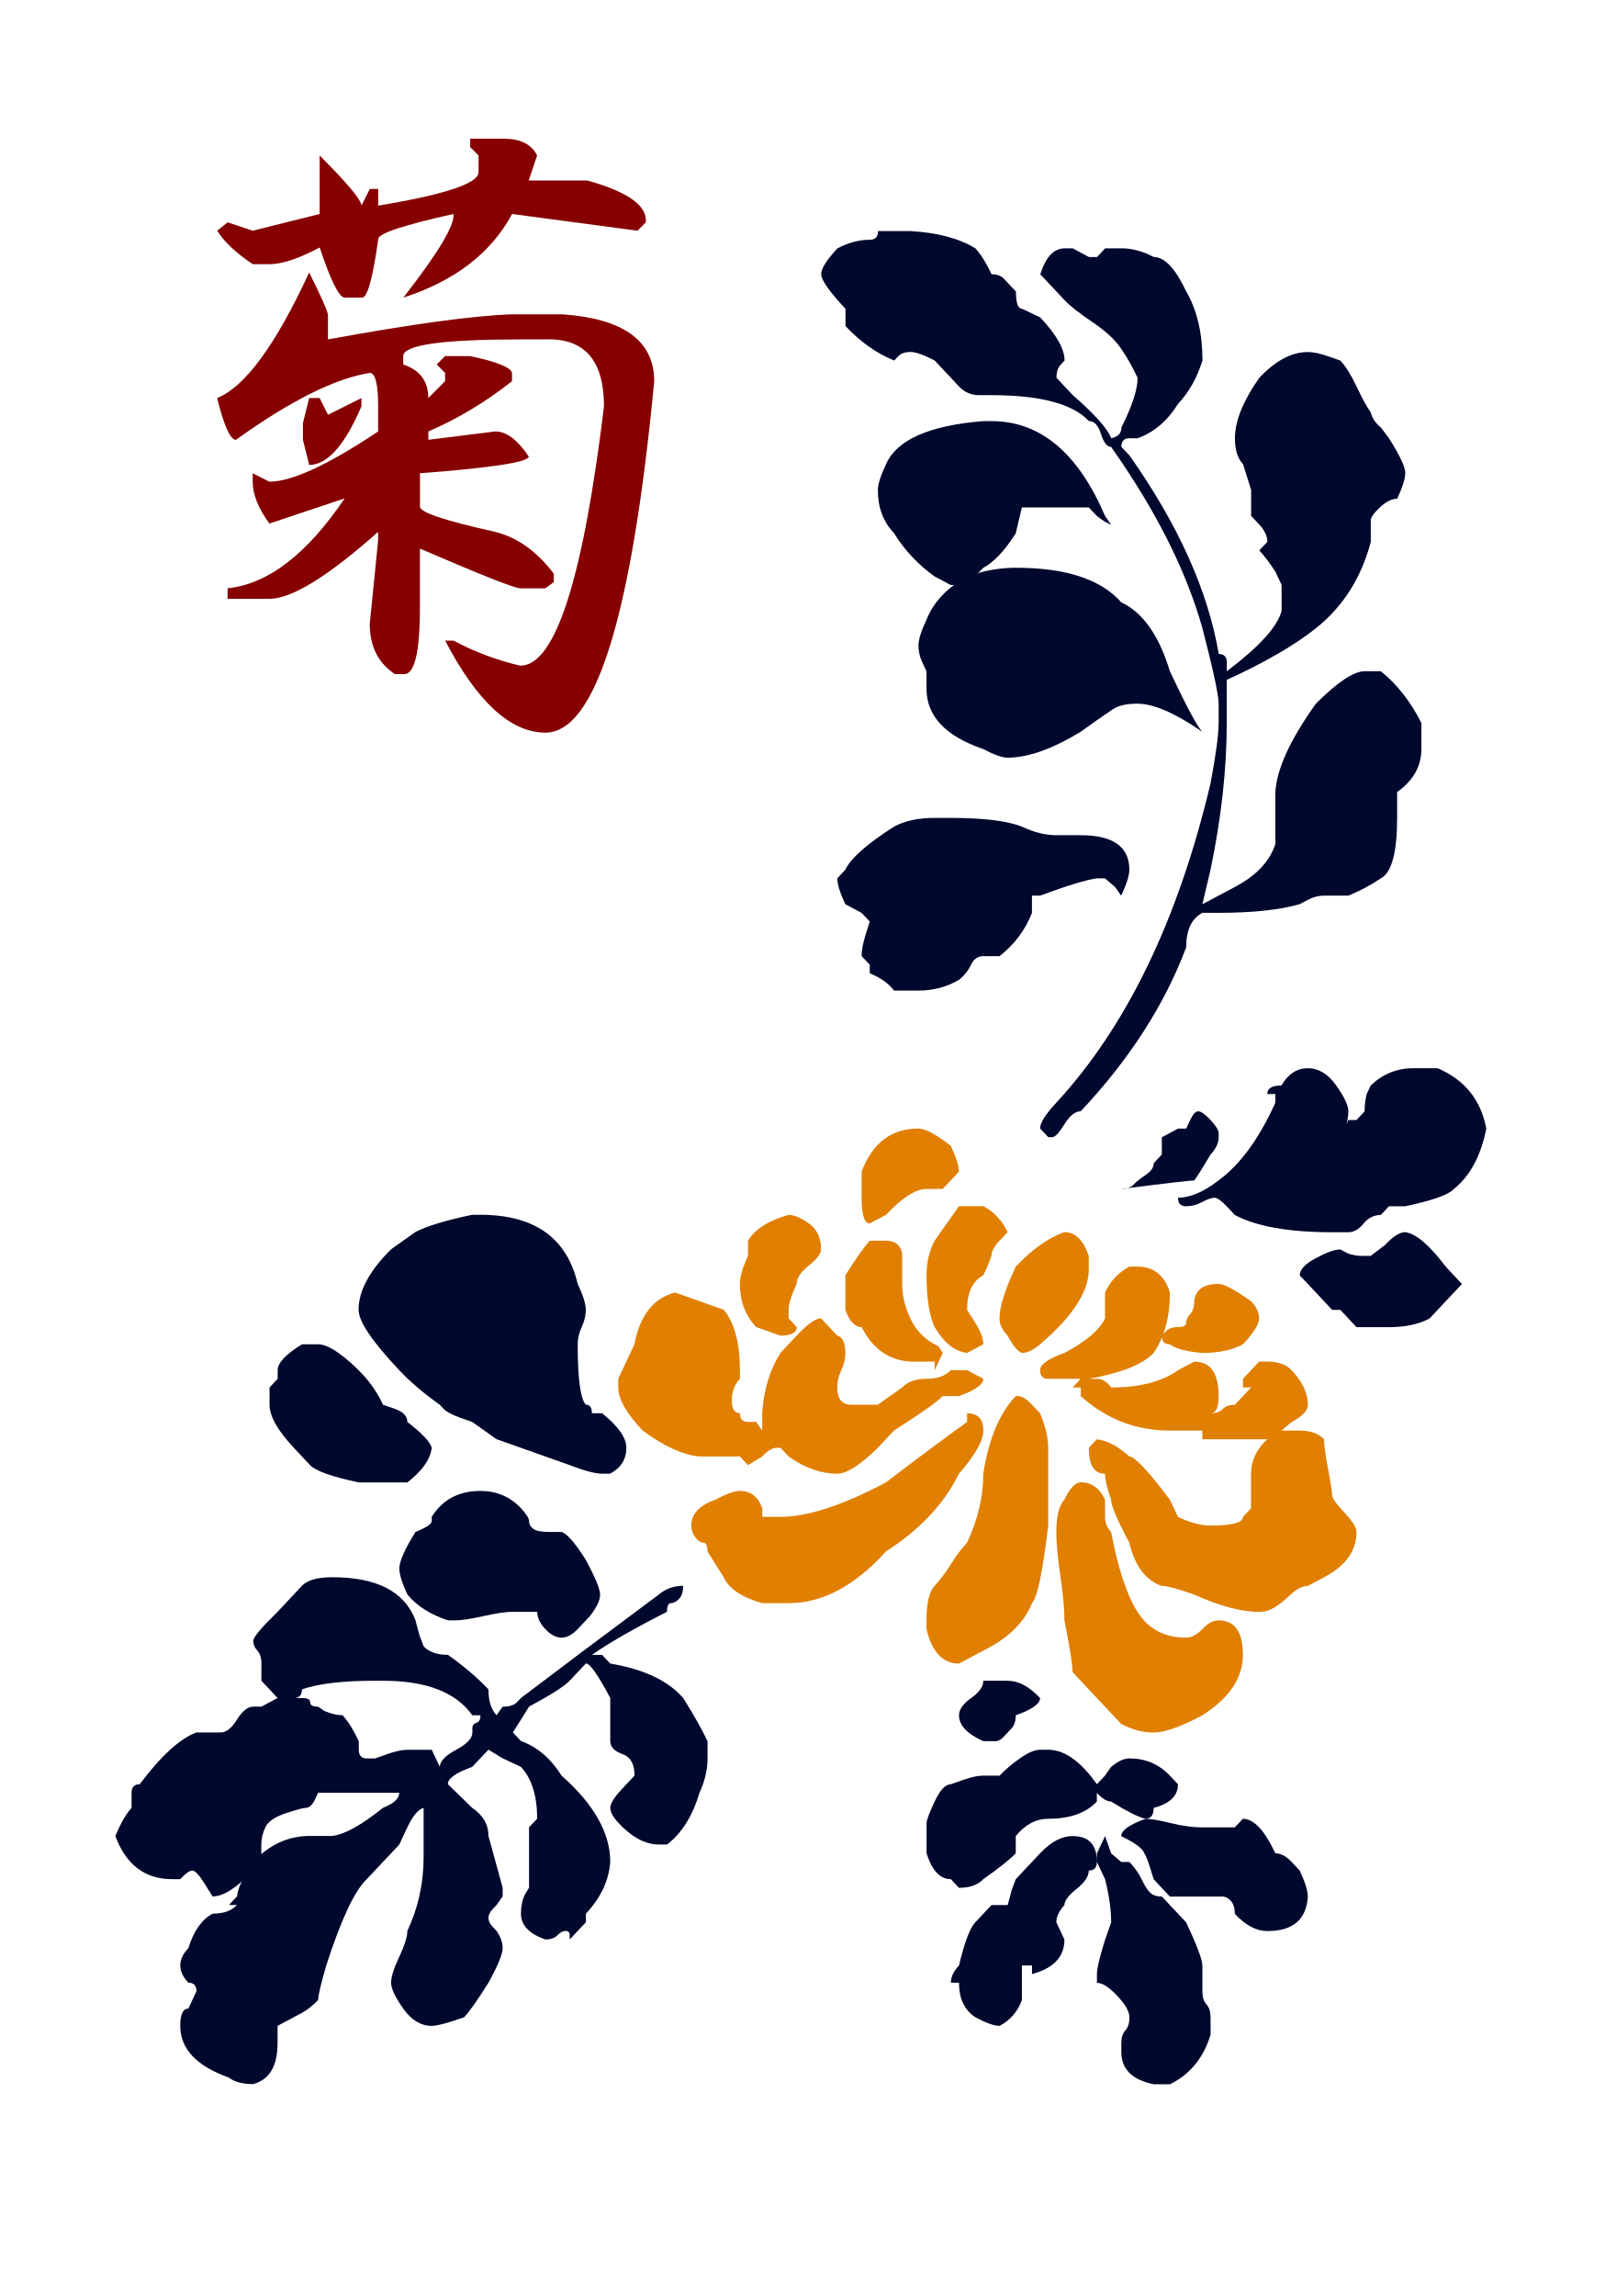
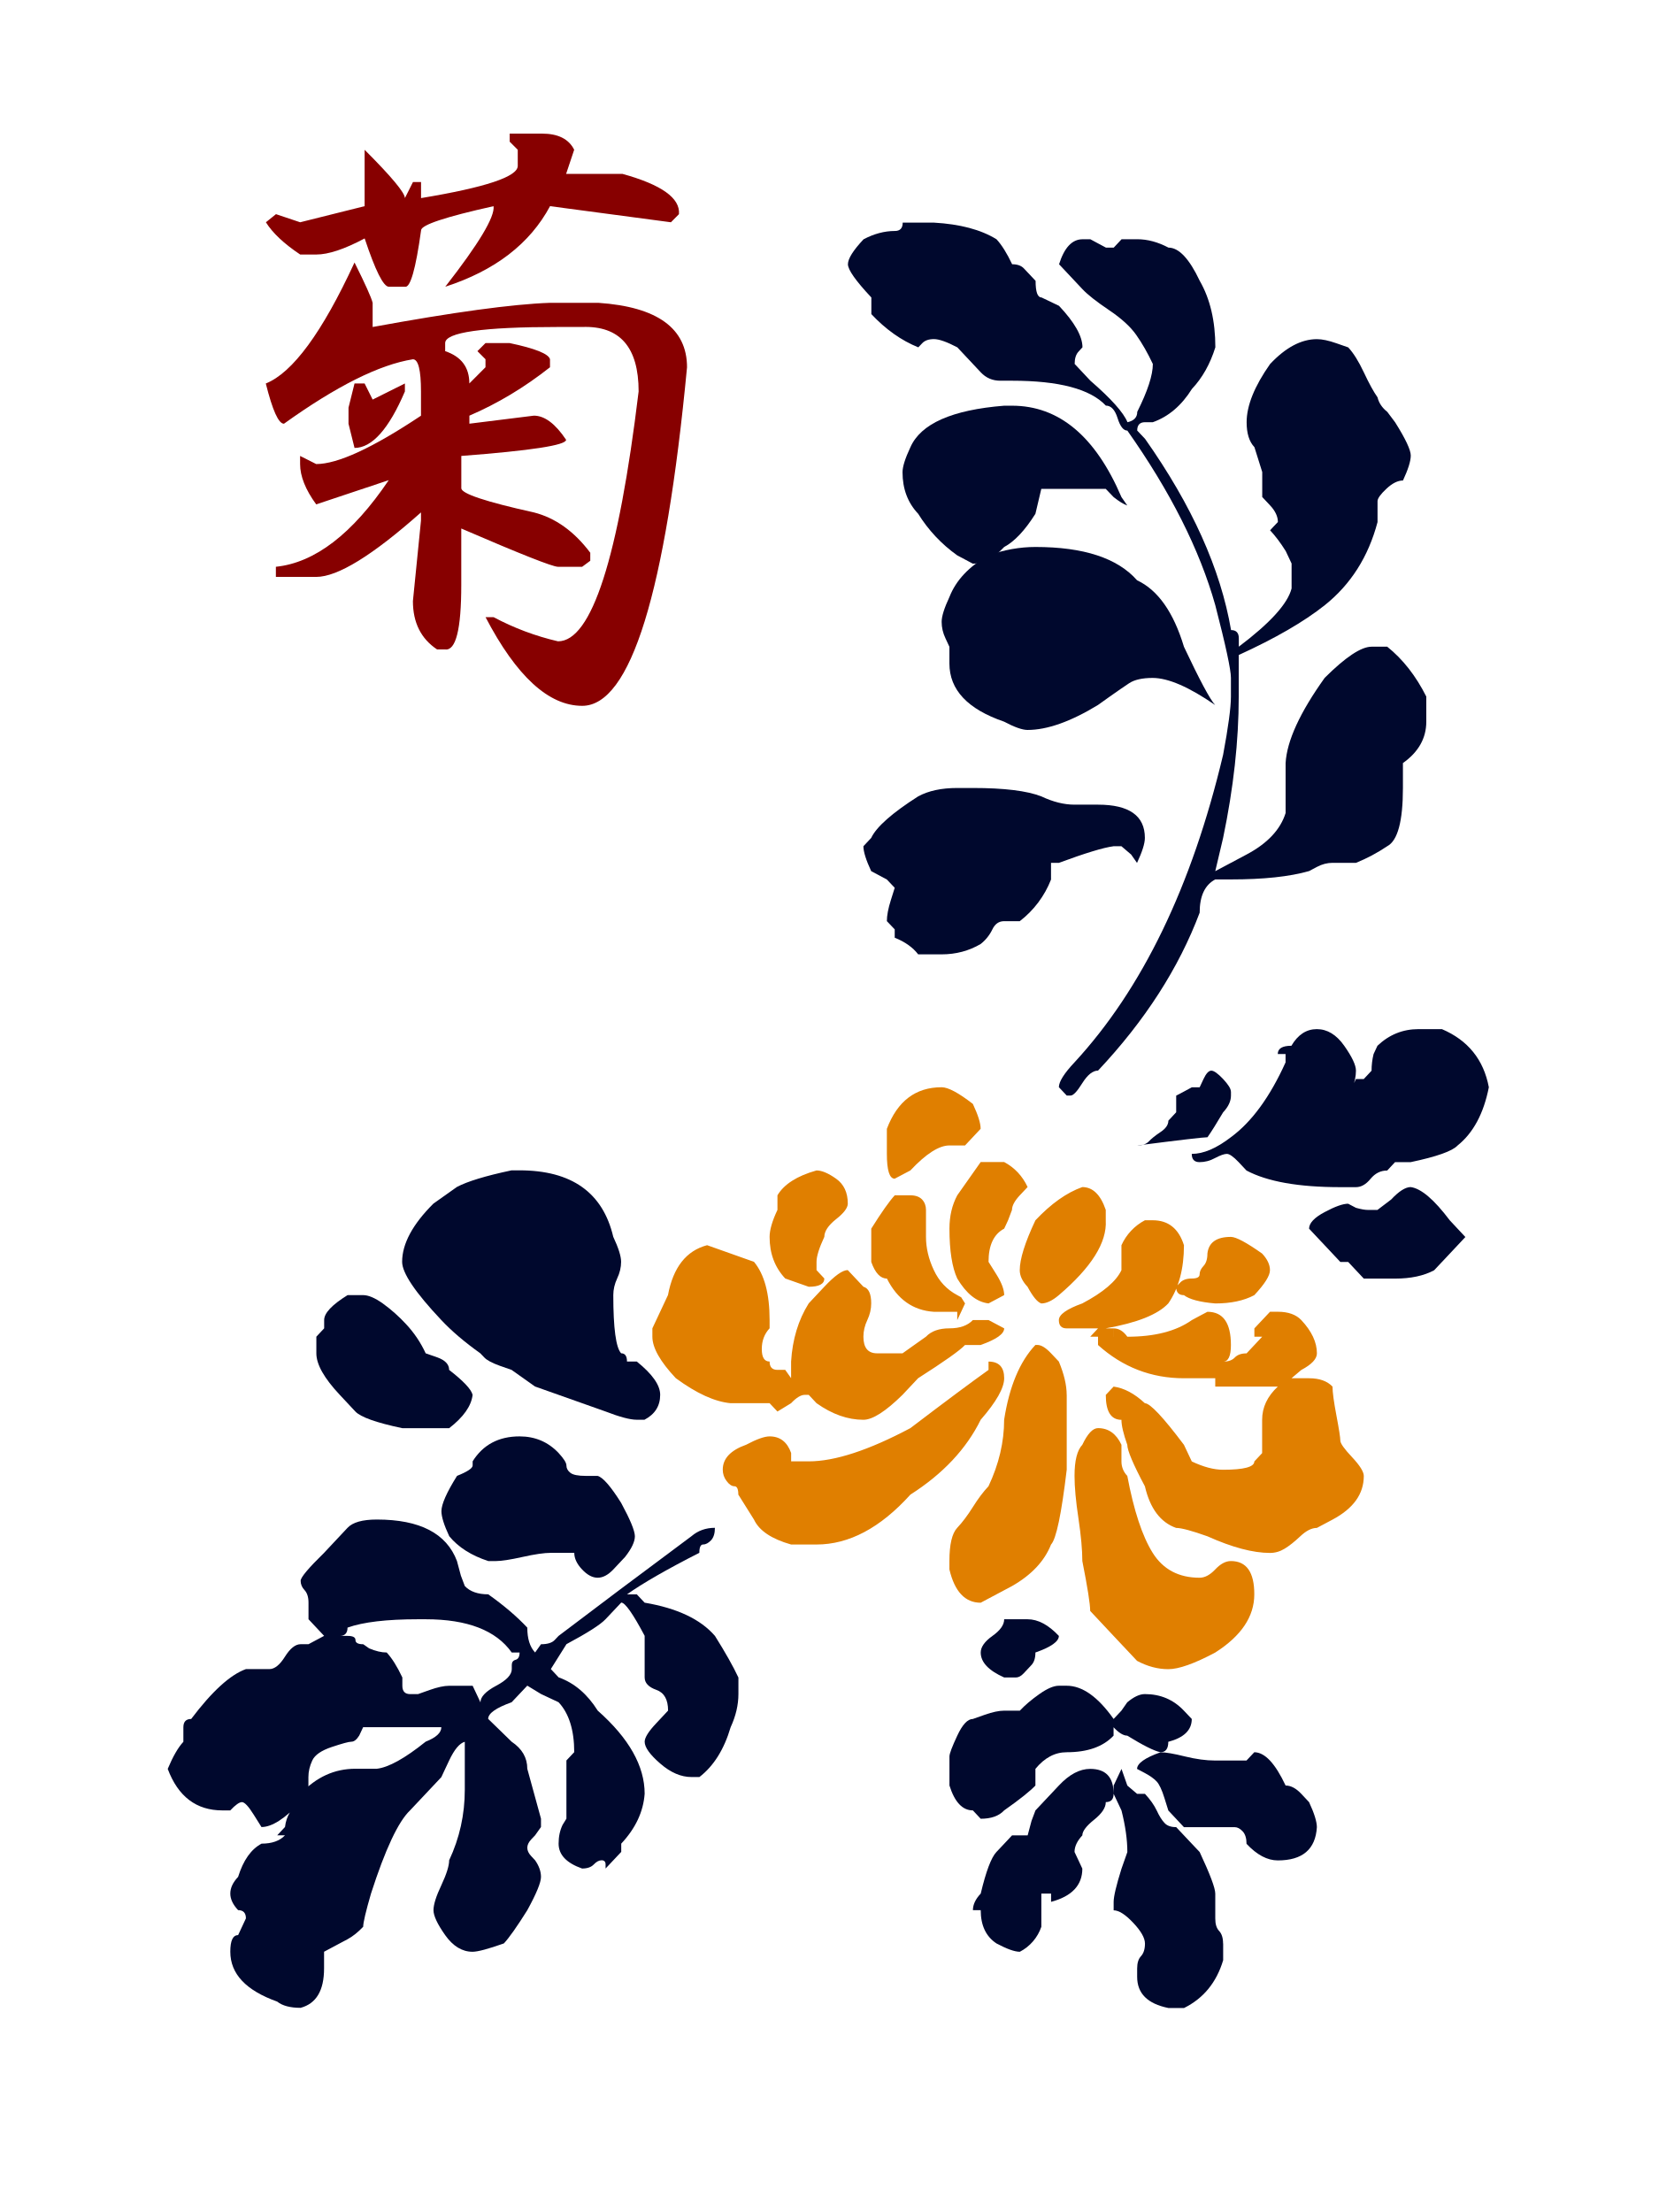
- <svg xmlns="http://www.w3.org/2000/svg" viewBox="0 0 139.764 200">
+ <svg xmlns="http://www.w3.org/2000/svg" viewBox="0 0 139.764 200" height="400" width="300">
  <path d="M35.492 123.862c0-.496-.355-.875-1.06-1.13l-1.062-.37a9.953 9.953 0 00-1.766-2.63 14.108 14.108 0 00-2.118-1.883c-.705-.5-1.298-.75-1.766-.75h-1.411c-1.416.879-2.118 1.625-2.118 2.254v.75l-.706.754v1.505c0 1.004.706 2.25 2.118 3.755l1.411 1.508c.472.5 1.88 1.008 4.239 1.504h4.243c1.294-1.004 2.004-2.008 2.117-3.012-.12-.504-.827-1.25-2.121-2.255zM61.643 151.67c-.468-1.004-1.178-2.258-2.118-3.758-1.298-1.505-3.42-2.509-6.36-3.005l-.706-.754h-.883c1.412-1 3.59-2.255 6.538-3.755 0-.5.113-.754.35-.754.235 0 .468-.13.706-.375.234-.25.351-.625.351-1.13-.826 0-1.532.255-2.121.759-4.707 3.5-8.716 6.505-12.015 9.014l-.35.37c-.239.255-.654.384-1.239.384l-.532.746c-.472-.5-.706-1.246-.706-2.25-.944-1.005-2.118-2.009-3.533-3.01-.944 0-1.654-.253-2.118-.75l-.354-.939-.355-1.323c-.944-2.5-3.356-3.75-7.244-3.75-1.299 0-2.182.25-2.65.75l-2.117 2.258c-1.412 1.38-2.122 2.222-2.122 2.529 0 .314.117.597.355.847.234.254.355.629.355 1.13v1.5l1.412 1.504-1.412.754h-.71c-.471 0-.943.371-1.415 1.121-.472.754-.94 1.13-1.412 1.13h-2.121c-1.412.504-3.061 2.008-4.949 4.509-.472 0-.706.254-.706.754v1.31c-.472.505-.943 1.323-1.415 2.449.94 2.508 2.589 3.755 4.948 3.755h.706c.468-.5.823-.75 1.057-.75.234 0 .589.374 1.06 1.129l.706 1.125c.94 0 2.118-.754 3.533-2.259.472-.496.71-1.004.71-1.5v-.758c0-.496.113-.996.351-1.505.234-.5.823-.903 1.767-1.218.94-.31 1.524-.476 1.766-.476s.476-.181.71-.556l.355-.758h7.07c0 .504-.476.94-1.416 1.31-1.883 1.513-3.355 2.328-4.416 2.449h-1.94c-1.887 0-3.529.75-4.949 2.254v.754c-.826.5-1.294 1.255-1.415 2.259l-.702.75h.702c-.472.504-1.178.754-2.118.754-.943.5-1.653 1.5-2.121 3.005-.472.5-.706 1-.706 1.508 0 .496.234.997.706 1.5.468 0 .706.25.706.747l-.706 1.512c-.472 0-.706.496-.706 1.5 0 2.001 1.412 3.501 4.239 4.51.468.375 1.174.564 2.117.564 1.42-.383 2.122-1.569 2.122-3.57V176.468l1.415-.755.706-.375c.472-.254.94-.629 1.416-1.129 0-.375.234-1.375.706-3 1.294-4.014 2.472-6.518 3.533-7.523l2.827-3.004.35-.75.356-.755c.468-.996.94-1.56 1.415-1.693v4.327c0 2.259-.475 4.388-1.415 6.389 0 .5-.238 1.254-.706 2.254-.476 1.004-.71 1.75-.71 2.259 0 .5.351 1.254 1.06 2.258.707.996 1.533 1.5 2.473 1.5.468 0 1.416-.254 2.831-.754.468-.5 1.178-1.504 2.118-3.004.823-1.5 1.238-2.509 1.238-3.009 0-.496-.181-1.004-.532-1.504l-.355-.38c-.234-.25-.351-.5-.351-.75 0-.254.117-.5.35-.754l.356-.375.532-.75v-.754l-1.238-4.51c0-1.004-.472-1.814-1.416-2.448l-2.121-2.065c0-.5.706-.996 2.121-1.504l1.416-1.5 1.238.754 1.59.746c.939 1.004 1.415 2.517 1.415 4.513l-.706.75V164.436l-.35.568c-.239.5-.356 1.061-.356 1.69 0 1.004.706 1.75 2.122 2.25.467 0 .822-.12 1.06-.37.238-.25.472-.375.71-.375.234 0 .355.129.355.375v.37l1.416-1.504v-.746c1.29-1.38 2-2.88 2.117-4.513 0-2.5-1.412-5.009-4.243-7.514-.944-1.5-2.117-2.504-3.533-3.004l-.706-.755 1.412-2.25c1.883-1.008 3.061-1.754 3.537-2.259l1.416-1.5c.35 0 1.056 1.004 2.117 3.005v3.759c0 .5.351.879 1.06 1.129.707.25 1.058.875 1.058 1.875l-1.057 1.13c-.71.746-1.06 1.31-1.06 1.681 0 .505.467 1.162 1.41 1.977.94.818 1.884 1.218 2.828 1.218h.71c1.294-.996 2.234-2.497 2.827-4.51.464-1.004.702-2.004.702-3.004v-1.488zm-36.045-3.758c.468 0 .706-.254.706-.75 1.416-.504 3.533-.755 6.365-.755h.705c3.767 0 6.36 1.005 7.776 3.005h.71c0 .375-.12.597-.355.658-.238.064-.35.225-.35.471v.376c0 .504-.469 1.004-1.416 1.504-.944.504-1.416 1.004-1.416 1.5l-.35-.746-.356-.754H35.5c-.472 0-1.06.129-1.767.379l-1.056.375h-.706c-.472 0-.71-.25-.71-.754v-.75c-.472-1.005-.944-1.75-1.416-2.259-.472 0-1-.125-1.589-.375l-.528-.371c-.472 0-.706-.125-.706-.383 0-.25-.238-.371-.706-.371z" fill="#00082d" />
  <path d="M40.965 12.08h2.916c1.456 0 2.428.483 2.916 1.46l-.73 2.185h5.106c3.52.976 5.219 2.182 5.098 3.638l-.726.734-10.93-1.456c-1.823 3.4-4.981 5.828-9.474 7.284 3.033-3.884 4.489-6.312 4.368-7.284-4.368.972-6.554 1.698-6.554 2.182-.488 3.525-.976 5.223-1.46 5.102h-1.456c-.488 0-1.218-1.456-2.186-4.368-1.823.972-3.283 1.456-4.372 1.456h-1.456c-1.456-.972-2.492-1.94-3.101-2.916l.911-.734 2.186.734 5.828-1.456V13.543c2.428 2.428 3.642 3.888 3.642 4.368l.73-1.452h.73v1.452c5.828-.964 8.744-1.936 8.744-2.912v-1.456l-.73-.734zM26.937 23.734c.972 1.948 1.517 3.162 1.638 3.646v2.186c7.288-1.335 12.632-2.069 16.036-2.186h4.372C54.327 27.744 57 29.692 57 33.21c-1.944 20.408-5.102 30.608-9.478 30.608-3.033 0-5.95-2.674-8.74-8.018h.726a23.767 23.767 0 005.828 2.186c3.037 0 5.465-7.534 7.288-22.594 0-4.009-1.702-5.949-5.106-5.828h-2.186c-6.8 0-10.2.484-10.2 1.456v.73c1.456.488 2.186 1.456 2.186 2.92l1.46-1.464v-.726l-.73-.73.73-.73h2.186c2.307.484 3.525.976 3.646 1.46v.726c-2.311 1.823-4.74 3.283-7.288 4.376v.726l5.832-.726c.968 0 1.94.726 2.912 2.182 0 .492-3.158.976-9.474 1.46v2.92c0 .484 2.186 1.218 6.558 2.186 1.94.492 3.642 1.706 5.102 3.646v.726l-.734.544h-2.186c-.488 0-3.4-1.153-8.744-3.46v5.102c0 4.009-.488 5.957-1.456 5.832h-.73c-1.456-.968-2.186-2.428-2.186-4.372l.73-7.284v-.734c-4.376 3.888-7.534 5.832-9.474 5.832h-3.646v-.916c3.521-.363 6.925-2.972 10.204-7.832l-6.558 2.19c-.976-1.335-1.456-2.553-1.456-3.646v-.734l1.456.734c1.94 0 5.098-1.456 9.474-4.372v-2.19c0-1.94-.246-2.912-.73-2.912-3.037.484-6.925 2.432-11.66 5.828-.492 0-1.032-1.21-1.641-3.638 2.427-.972 5.106-4.622 8.021-10.938zm0 10.938h.912l.726 1.456 2.916-1.456v.722c-1.456 3.408-2.977 5.106-4.554 5.106l-.544-2.186v-1.456z" fill="#870000" />
  <path d="M54.573 126.113c0-.872-.706-1.876-2.118-3.01h-.883c0-.495-.177-.745-.528-.745-.472-.5-.71-2.259-.71-5.263 0-.5.117-1.009.35-1.505.239-.5.356-1.008.356-1.504 0-.5-.238-1.255-.71-2.259-.944-4.009-3.771-6.01-8.482-6.01h-.71c-2.355.497-4.009 1.005-4.948 1.505l-2.122 1.505c-1.883 1.875-2.827 3.633-2.827 5.263 0 1.004 1.178 2.758 3.537 5.259.94 1.004 2.121 2.005 3.529 3.009l.355.37c.234.255.706.505 1.411.76l1.061.37 2.122 1.504 6.364 2.255c1.295.5 2.234.75 2.827.75h.706c.948-.496 1.42-1.25 1.42-2.254zM51.044 135.885c-.948-1.504-1.654-2.315-2.126-2.44h-1.057c-.705 0-1.177-.093-1.411-.282-.238-.186-.355-.408-.355-.658 0-.25-.238-.62-.706-1.13-.94-.995-2.117-1.503-3.529-1.503-1.887 0-3.303.754-4.243 2.254v.375c0 .25-.472.565-1.411.94-.944 1.504-1.412 2.573-1.412 3.194 0 .5.234 1.254.706 2.263.827 1.004 2.004 1.75 3.533 2.246h.706c.472 0 1.266-.12 2.387-.37 1.118-.25 1.969-.372 2.561-.372h2.118c0 .496.234 1.004.706 1.5.467.5.94.75 1.411.75.472 0 .944-.253 1.416-.75l1.06-1.129c.59-.754.888-1.375.888-1.875-.008-.5-.424-1.505-1.242-3.013zM121.725 68.995c1.415-1 2.117-2.254 2.117-3.75v-2.263c-.944-1.876-2.117-3.376-3.533-4.51h-1.416c-.943 0-2.355.94-4.238 2.816-2.243 3.138-3.42 5.703-3.534 7.707V73.512c-.471 1.505-1.653 2.755-3.533 3.751l-2.827 1.504.71-3.008c.94-4.51 1.412-8.768 1.412-12.777v-3.759c3.299-1.505 5.892-3.005 7.78-4.505 2.35-1.876 3.944-4.384 4.77-7.514V45.32c0-.25.263-.625.795-1.12.529-.5 1.029-.755 1.505-.755.468-1.008.705-1.754.705-2.258 0-.5-.471-1.505-1.415-3.005l-.706-.94c-.472-.375-.766-.815-.883-1.315-.351-.496-.767-1.254-1.238-2.258-.472-1.005-.944-1.755-1.412-2.259l-1.06-.37c-.71-.25-1.3-.376-1.767-.376-1.412 0-2.827.746-4.24 2.25-1.415 2.01-2.12 3.763-2.12 5.264 0 1.004.233 1.758.705 2.254l.355 1.13.351 1.12v2.255l.71.759c.468.496.706 1.004.706 1.504l-.355.371-.351.375c.468.504.944 1.125 1.416 1.884l.528 1.12v2.255c-.351 1.38-1.94 3.13-4.771 5.264v-.755c0-.496-.234-.746-.702-.746-.944-5.513-3.533-11.272-7.776-17.29l-.71-.75c0-.5.234-.754.71-.754h.702c1.415-.5 2.597-1.505 3.537-3.009.94-.996 1.65-2.259 2.117-3.763 0-2.371-.472-4.38-1.411-6.01-.944-2-1.888-3.004-2.828-3.004-.947-.5-1.887-.758-2.827-.758h-1.411l-.71.758h-.706l-.702-.375-.706-.38h-.71c-.943 0-1.649.76-2.12 2.26l2.12 2.258c.472.5 1.267 1.125 2.388 1.88 1.117.75 1.944 1.5 2.472 2.254.529.75 1.029 1.625 1.5 2.626 0 1.004-.471 2.448-1.41 4.323 0 .504-.295.81-.884.94-.355-.871-1.476-2.126-3.356-3.755l-1.42-1.513c0-.5.118-.87.356-1.12l.35-.384c0-.996-.705-2.25-2.12-3.75l-1.586-.759c-.355 0-.532-.496-.532-1.5l-1.061-1.126c-.238-.25-.589-.375-1.06-.375-.473-1.004-.945-1.75-1.412-2.258-1.42-.875-3.304-1.371-5.655-1.505h-2.827c0 .505-.238.755-.706.755-.948 0-1.887.254-2.831.75-.944 1.004-1.416 1.758-1.416 2.258s.71 1.505 2.118 3.005v1.504c1.298 1.384 2.71 2.384 4.246 3.005l.351-.37c.234-.25.59-.376 1.061-.376.468 0 1.174.254 2.117.746l2.118 2.259c.472.504 1.06.758 1.766.758h1.061c4.239 0 7.07.746 8.482 2.25.472 0 .823.376 1.06 1.13.235.754.529 1.129.884 1.129 3.888 5.513 6.538 10.773 7.95 15.782.939 3.634 1.415 5.828 1.415 6.57v1.694c0 1.008-.238 2.758-.706 5.263-2.827 11.906-7.308 21.17-13.434 27.809-.944 1.004-1.416 1.754-1.416 2.25l.71.754h.355c.238 0 .589-.37 1.056-1.125.472-.75.944-1.13 1.42-1.13 4.239-4.508 7.3-9.263 9.188-14.277 0-1.504.467-2.508 1.411-3.008h1.416c2.94 0 5.3-.25 7.066-.755l.706-.375c.472-.25.94-.37 1.415-.37h2.122a15.4 15.4 0 002.827-1.505c.94-.5 1.416-2.255 1.416-5.263v-2.251z" fill="#00082d" />
  <path d="M98.397 75.759c0-2-1.416-3.005-4.239-3.005h-2.125c-.944 0-1.944-.25-3.001-.75-1.303-.504-3.36-.758-6.191-.758h-1.412c-1.411 0-2.593.25-3.529.758-2.359 1.504-3.775 2.759-4.247 3.755l-.705.754c0 .5.238 1.254.705 2.254l1.416.755.71.75-.355 1.13c-.238.753-.355 1.382-.355 1.883l.71.746v.754c.94.375 1.645.88 2.121 1.504h2.118c1.294 0 2.472-.314 3.529-.935a3.71 3.71 0 001.06-1.32c.238-.5.59-.745 1.061-.745h1.416a8.765 8.765 0 002.827-3.763v-1.509h.706c2.36-.87 4.005-1.379 4.949-1.504h.71l.879.75.532.758c.472-1.008.71-1.758.71-2.262zM95.57 44.945c.472.376.883.634 1.238.759l-.529-.759c-2.355-5.509-5.658-8.263-9.897-8.263h-.706c-4.71.375-7.542 1.625-8.481 3.758-.472 1.005-.71 1.755-.71 2.255 0 1.508.472 2.763 1.415 3.759a13.039 13.039 0 003.53 3.759l1.411.75c.94 0 1.888-.5 2.831-1.504.94-.5 1.88-1.5 2.828-3.005l.532-2.25H94.86z" fill="#00082d" />
  <path d="M101.93 58.477c-.944-3.126-2.36-5.135-4.239-6.01-1.766-2.008-4.832-3.012-9.187-3.012-1.416 0-2.828.254-4.243.758-1.767 1.004-2.945 2.258-3.533 3.759-.472 1.008-.706 1.754-.706 2.254 0 .504.113 1.004.35 1.5l.352.755v1.508c0 2.384 1.65 4.134 4.948 5.263.94.5 1.65.747 2.118.747 1.766 0 3.888-.747 6.364-2.255l1.057-.754c.705-.5 1.294-.904 1.766-1.218.472-.31 1.178-.476 2.118-.476 1.415 0 3.299.823 5.654 2.448-.464-.504-1.403-2.263-2.82-5.267zM95.57 155.422c-1.412-2-2.828-3.005-4.24-3.005h-.709c-.468 0-1.057.254-1.763.754-.71.5-1.302 1-1.766 1.5h-1.416c-.472 0-1.06.125-1.766.375l-1.065.376c-.472 0-.944.504-1.412 1.512-.471 1.004-.705 1.625-.705 1.875v2.63c.472 1.5 1.177 2.25 2.117 2.25l.706.755c.944 0 1.653-.25 2.121-.754 1.416-.997 2.356-1.75 2.828-2.251v-1.504c.822-1.005 1.766-1.505 2.827-1.505 1.883 0 3.295-.496 4.239-1.5v-.758c.471.504.883.758 1.238.758 1.415.871 2.412 1.375 3 1.5.472 0 .71-.314.71-.943 1.412-.372 2.122-1.053 2.122-2.065l-.71-.75c-.944-1-2.122-1.5-3.53-1.5-.475 0-1.003.25-1.592.745l-.529.754z" fill="#00082d" />
  <path d="M93.452 159.935c-.948 0-1.891.5-2.831 1.504l-2.117 2.25-.355.944-.351 1.315h-1.412l-.706.754-.705.746c-.476.505-.944 1.763-1.42 3.763-.472.496-.706.997-.706 1.5h.706c0 1.376.472 2.376 1.42 3.005.94.5 1.645.755 2.117.755a3.991 3.991 0 001.944-2.259v-3h.88v.745c1.879-.5 2.826-1.5 2.826-3.004l-.35-.75-.355-.755c0-.5.238-.996.705-1.5 0-.375.355-.847 1.061-1.412.706-.564 1.06-1.092 1.06-1.597.473 0 .707-.25.707-.754 0-1.5-.71-2.25-2.118-2.25zM105.467 175.72c0-.5-.121-.879-.355-1.129-.238-.25-.35-.621-.35-1.13v-2.245c0-.505-.473-1.755-1.412-3.764l-.706-.746-.71-.754-.706-.75c-.472 0-.823-.121-1.057-.38-.237-.25-.471-.62-.705-1.128-.238-.5-.593-.997-1.061-1.5h-.71l-.883-.75-.529-1.505-.71 1.504v.75l.356.754.354.75c.351 1.388.529 2.634.529 3.76l-.529 1.504c-.471 1.504-.71 2.508-.71 3.005v.758c.473 0 1.061.375 1.767 1.125.71.75 1.065 1.38 1.065 1.88s-.121.875-.35 1.129c-.239.25-.356.62-.356 1.13v.75c0 1.504.94 2.435 2.827 2.818h1.412c1.766-.875 2.94-2.323 3.537-4.323v-1.513zM106.173 98.687c0-.25-.238-.629-.706-1.13-.472-.5-.83-.753-1.06-.753-.239 0-.473.254-.707.754l-.35.75h-.706l-.71.383-.706.371v1.505l-.706.758c0 .37-.238.718-.71 1.028-.471.315-.822.597-1.056.847-.238.246-.589.371-1.06.371 3.887-.5 6.008-.746 6.363-.746.351-.5.82-1.254 1.416-2.258.468-.496.706-1.005.706-1.505v-.375zM113.243 162.943l-.706-.754c-.472-.5-.944-.75-1.416-.75-.471-1.004-.943-1.754-1.415-2.259-.472-.5-.948-.75-1.416-.75l-.706.75h-2.827c-.827 0-1.738-.125-2.738-.37-1.005-.25-1.739-.376-2.21-.376-1.412.5-2.118 1.009-2.118 1.505l.71.375c.468.25.823.504 1.06.758.235.25.473.75.706 1.504l.351 1.122 1.412 1.508H106.527c.239 0 .473.125.71.375.234.25.351.63.351 1.13.94 1.004 1.884 1.5 2.828 1.5 2.234 0 3.412-1.005 3.533-3.005-.004-.508-.238-1.258-.706-2.263zM90.621 147.912c-.944-1-1.884-1.505-2.827-1.505h-2.118c0 .505-.355 1.005-1.06 1.505-.706.504-1.061 1.004-1.061 1.5 0 .88.71 1.63 2.121 2.259h1.057c.234 0 .468-.121.706-.375l.706-.755c.234-.25.355-.62.355-1.129 1.415-.496 2.121-.996 2.121-1.5z" fill="#00082d" />
  <path d="M85.676 120.103l-1.415-.75h-1.416c-.472.5-1.178.75-2.117.75-.944 0-1.65.254-2.122.754l-1.06.75-1.061.755h-2.3c-.822 0-1.237-.5-1.237-1.505 0-.5.117-1.004.355-1.504.234-.496.35-1 .35-1.508 0-.876-.237-1.372-.705-1.505l-1.416-1.504c-.472 0-1.178.504-2.117 1.504l-1.412 1.505c-.944 1.508-1.472 3.258-1.593 5.259v1.504l-.532-.75h-.702c-.476 0-.71-.25-.71-.754-.472 0-.706-.375-.706-1.13 0-.75.238-1.37.706-1.875v-.75c0-2.38-.472-4.13-1.412-5.26l-4.238-1.504c-1.888.5-3.066 2-3.538 4.51l-.705 1.504-.706 1.504v.754c0 1.005.706 2.25 2.121 3.755 1.884 1.384 3.533 2.13 4.949 2.259h3.529l.71.754 1.234-.754c.472-.5.883-.754 1.238-.754h.355l.706.754c1.415 1.004 2.827 1.5 4.239 1.5.826 0 2.004-.75 3.533-2.254l1.415-1.505c2.352-1.504 3.767-2.5 4.24-3.004h1.41c1.425-.505 2.13-1 2.13-1.505zm0 4.51c0-1-.472-1.505-1.415-1.505v.754c-1.416 1.008-3.775 2.759-7.066 5.263-3.775 2.005-6.837 3.005-9.188 3.005h-1.593v-.754c-.35-.996-1.004-1.504-1.944-1.504-.472 0-1.178.254-2.121.754-1.412.5-2.118 1.254-2.118 2.25 0 .383.113.726.351 1.037.234.314.468.468.706.468.234 0 .35.254.35.754l1.416 2.258c.468 1.005 1.593 1.755 3.356 2.255h2.299c2.944 0 5.771-1.504 8.486-4.51 2.94-1.875 5.061-4.133 6.356-6.767 1.42-1.63 2.125-2.883 2.125-3.759zm-14.14-15.782c0-1.005-.35-1.755-1.06-2.259-.706-.5-1.295-.746-1.767-.746-1.767.496-2.944 1.254-3.533 2.25v1.319c-.476 1.004-.71 1.82-.71 2.44 0 1.505.472 2.755 1.412 3.76l2.125.75c.94 0 1.412-.255 1.412-.75l-.706-.755v-.75c0-.5.238-1.254.706-2.259 0-.5.35-1.032 1.06-1.597.71-.556 1.061-1.032 1.061-1.403zm9.897 8.268c-.943-.5-1.65-1.255-2.117-2.259-.472-.996-.71-2.004-.71-3.005v-2.44c0-.37-.117-.685-.35-.94-.239-.25-.59-.379-1.057-.379h-1.416c-.472.505-1.182 1.509-2.125 3.013v3.009c.354 1.004.826 1.504 1.415 1.504.944 1.876 2.356 2.88 4.243 3.005h2.117v.754l.706-1.508-.35-.557zm1.412-17.287c-1.295-1.004-2.234-1.508-2.823-1.508-2.356 0-4.005 1.254-4.953 3.759v2.259c0 1.504.238 2.25.71 2.25l1.416-.746c1.411-1.504 2.589-2.259 3.529-2.259h1.411l1.412-1.504c.004-.496-.23-1.242-.702-2.25zm4.949 7.514c-.472-1.008-1.178-1.754-2.118-2.258h-2.125l-2.118 3.008c-.471.88-.705 1.88-.705 3.013 0 2 .238 3.5.705 4.51.823 1.375 1.767 2.129 2.828 2.25l1.415-.75c0-.5-.238-1.13-.705-1.876l-.71-1.13c0-1.504.472-2.508 1.415-3.004l.351-.754.355-.94c0-.37.234-.814.706-1.319zm3.533 18.787c0-.872-.238-1.876-.71-3.01l-.706-.745c-.472-.5-.88-.754-1.238-.754H88.5c-1.416 1.5-2.36 3.758-2.828 6.763 0 2.013-.472 4.013-1.415 6.014-.476.504-.944 1.129-1.416 1.883-.472.75-.944 1.38-1.412 1.876-.471.504-.705 1.504-.705 3.004v.758c.471 2 1.415 3.01 2.827 3.01l2.831-1.505c1.767-1.008 2.94-2.263 3.533-3.76.468-.5.94-2.758 1.416-6.767V126.113zm3.533-16.718c-.468-1.38-1.178-2.065-2.122-2.065-1.411.5-2.827 1.505-4.238 3.005-.948 2.008-1.416 3.513-1.416 4.509 0 .504.234 1.004.706 1.504.472.88.883 1.384 1.242 1.505.464 0 .996-.25 1.585-.75 2.944-2.509 4.36-4.756 4.243-6.764zm.71 11.462l-.706-.754h.706-.706c2.827-.5 4.707-1.246 5.654-2.258.94-1.372 1.412-3.122 1.412-5.256-.472-1.504-1.412-2.258-2.827-2.258H98.4a4.754 4.754 0 00-2.122 2.258v2.255c-.471 1.004-1.653 2.009-3.537 3.005-1.411.504-2.121 1.012-2.121 1.508 0 .5.234.75.71.75h2.831l-.706.754h.706v.75c2.234 2.01 4.828 3.005 7.772 3.005h2.827v.755h5.655c-.944.879-1.416 1.875-1.416 3.004v3.009l-.706.754c0 .5-.944.75-2.827.75-.83 0-1.767-.25-2.827-.75l-.355-.754-.355-.75c-1.884-2.509-3.065-3.76-3.53-3.76-.943-.874-1.887-1.378-2.83-1.503l-.706.75c0 1.508.472 2.254 1.415 2.254 0 .504.174 1.255.529 2.259 0 .5.528 1.754 1.593 3.755.468 2.008 1.412 3.262 2.823 3.759.476 0 1.416.254 2.831.758 2.235 1.004 4.122 1.504 5.655 1.504.468 0 .911-.129 1.323-.383.415-.25.883-.621 1.415-1.121.529-.5 1.029-.758 1.5-.758l.71-.376.706-.375c1.884-1.004 2.828-2.315 2.828-3.948 0-.375-.351-.94-1.057-1.694-.706-.75-1.065-1.25-1.065-1.504s-.113-1-.35-2.25c-.239-1.255-.356-2.13-.356-2.63-.476-.5-1.177-.755-2.117-.755h-1.593l.887-.75c.94-.496 1.412-1 1.412-1.5 0-1.004-.472-2.005-1.412-3.009-.472-.496-1.178-.754-2.121-.754h-.706l-1.416 1.504v.754h.706l-1.412 1.505c-.471 0-.822.125-1.06.37-.238.255-.59.376-1.061.376.468 0 .706-.496.706-1.5 0-2.005-.706-3.005-2.122-3.005l-.705.371-.706.38c-1.416 1.003-3.36 1.503-5.832 1.503-.355-.5-.766-.754-1.238-.754v.75zm10.603 20.287c-.476 0-.944.258-1.416.758s-.944.75-1.411.75c-1.888 0-3.3-.75-4.243-2.25-.94-1.504-1.706-3.82-2.295-6.957a1.85 1.85 0 01-.529-1.315v-1.5c-.471-1.004-1.177-1.505-2.117-1.505-.472 0-.944.5-1.42 1.505-.471.5-.705 1.436-.705 2.815 0 1.004.117 2.287.355 3.852.233 1.568.35 2.855.35 3.847.472 2.384.71 3.888.71 4.51l2.118 2.262 2.121 2.254c.94.5 1.88.75 2.827.75.94 0 2.356-.5 4.24-1.504 2.355-1.5 3.532-3.255 3.532-5.259.004-2.009-.706-3.013-2.117-3.013zm-10.603-21.04h-.706l.706.753zm13.426-6.764c-1.412-.997-2.355-1.505-2.823-1.505-1.303 0-2.009.504-2.122 1.505 0 .504-.12.879-.355 1.125-.238.258-.35.504-.35.758s-.238.375-.706.375c-.472 0-.827.125-1.061.375l-.355.375c0 .505.238.755.706.755.472.37 1.416.629 2.827.75 1.416 0 2.59-.25 3.533-.75.94-1.009 1.416-1.755 1.416-2.259 0-.5-.238-1-.71-1.504z" fill="#e07f00" />
  <path d="M129.497 98.304c-.472-2.5-1.888-4.25-4.243-5.255h-2.118c-1.415 0-2.654.5-3.71 1.504l-.351.75a6.237 6.237 0 00-.182 1.505l-.705.754h-.706l-1.416 3.005c.94-1.505 1.416-2.755 1.416-3.76 0-.5-.351-1.245-1.061-2.254-.706-1.004-1.537-1.504-2.476-1.504-.944 0-1.71.5-2.3 1.504-.822 0-1.233.25-1.233.75h.705v.755c-1.415 3.13-3.065 5.388-4.948 6.767-1.303 1.004-2.477 1.505-3.533 1.505 0 .5.234.746.706.746.467 0 .94-.117 1.411-.375.472-.25.823-.371 1.06-.371.235 0 .59.25 1.062.746l.71.758c1.883 1.004 4.71 1.504 8.481 1.504h1.416c.468 0 .911-.25 1.323-.758.415-.5.911-.746 1.504-.746l.706-.758h1.415c2.352-.496 3.767-.996 4.24-1.505 1.41-1.129 2.359-2.883 2.827-5.267zM125.963 110.335c-1.415-1.88-2.593-2.88-3.533-3.005-.471 0-1.064.375-1.766 1.126l-1.238.94h-.884c-.237 0-.588-.057-1.06-.19l-.706-.371c-.472 0-1.178.25-2.117.754-.944.496-1.416 1.004-1.416 1.504l1.416 1.505 1.411 1.504h.71l1.412 1.504h2.827c1.415 0 2.59-.25 3.533-.754 1.416-1.504 2.355-2.5 2.823-3.005z" fill="#00082d" />
</svg>
